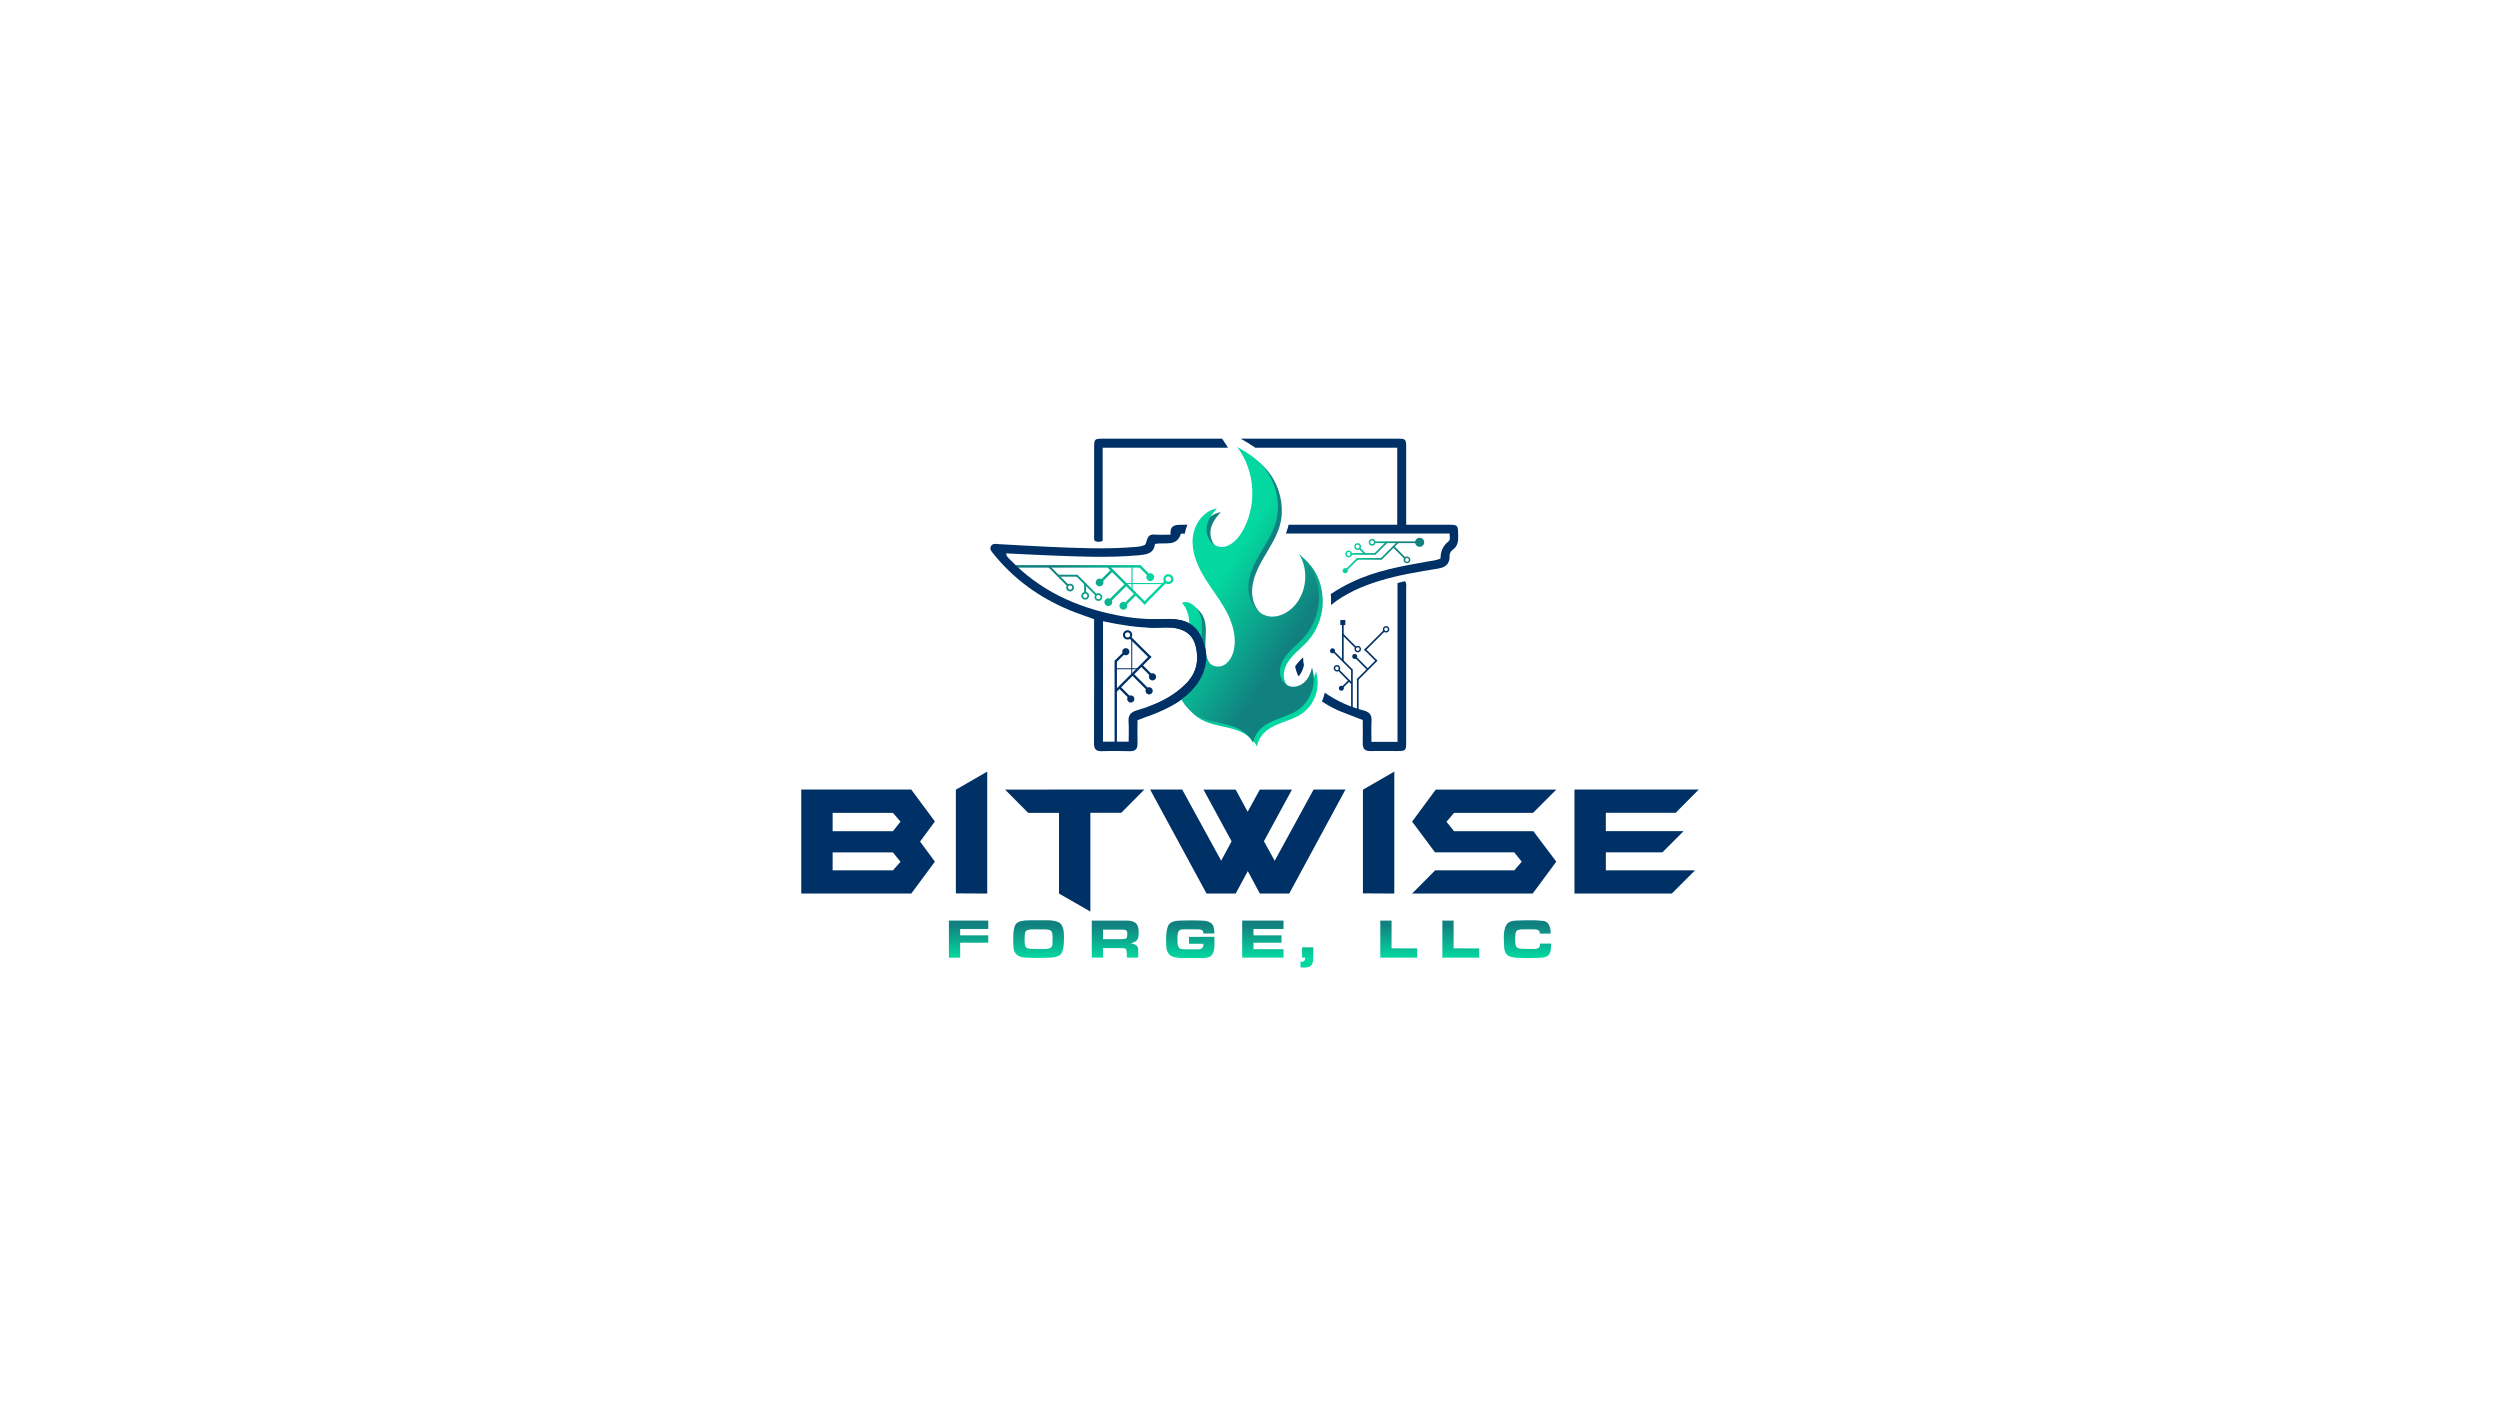
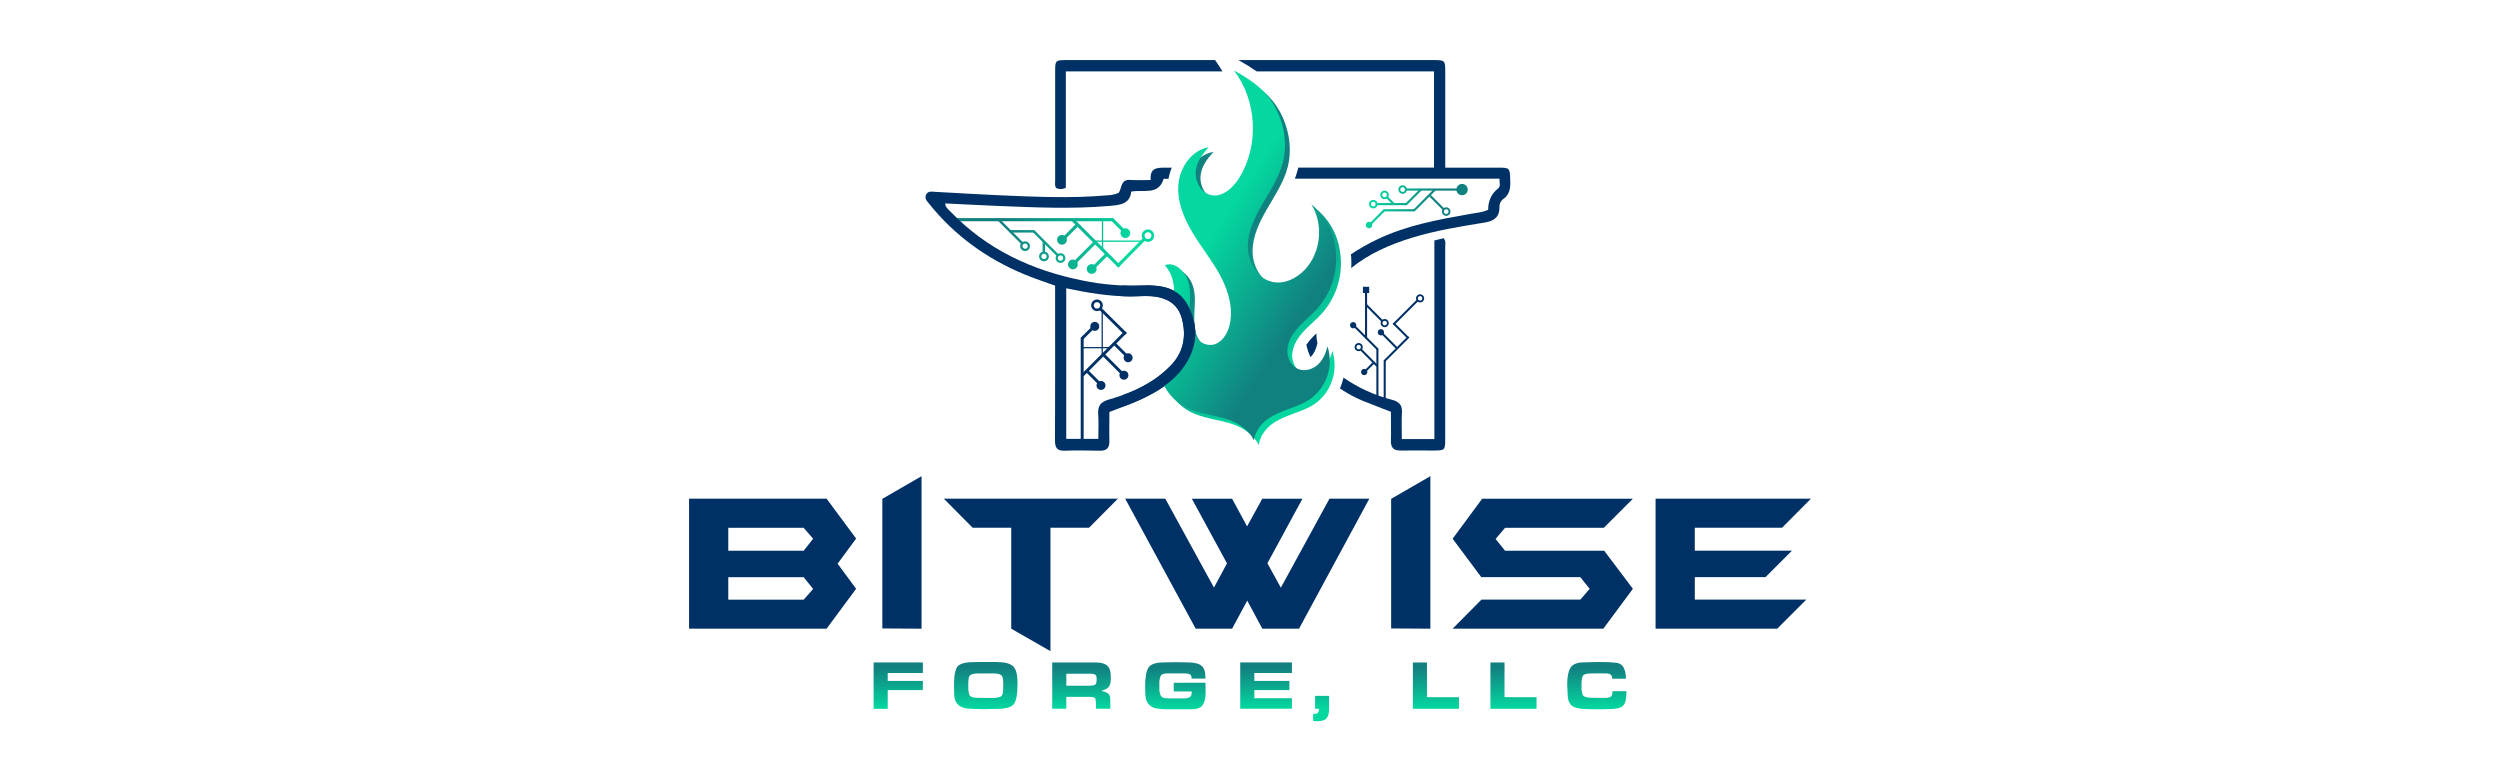
- <svg xmlns="http://www.w3.org/2000/svg" xmlns:xlink="http://www.w3.org/1999/xlink" id="Layer_1" data-name="Layer 1" viewBox="0 0 1920 1080">
+ <svg xmlns="http://www.w3.org/2000/svg" xmlns:xlink="http://www.w3.org/1999/xlink" id="Layer_1" data-name="Layer 1" viewBox="192 300 1536 480">
  <defs>
    <style>.cls-1{fill:url(#linear-gradient);}.cls-2{fill:url(#linear-gradient-2);}.cls-3{fill:url(#linear-gradient-3);}.cls-4{fill:url(#linear-gradient-4);}.cls-5{fill:url(#linear-gradient-5);}.cls-6{fill:url(#linear-gradient-6);}.cls-7{fill:url(#linear-gradient-7);}.cls-8{fill:url(#linear-gradient-8);}.cls-9{fill:url(#linear-gradient-9);}.cls-10{fill:url(#linear-gradient-10);}.cls-11{fill:url(#linear-gradient-11);}.cls-12{fill:url(#linear-gradient-12);}.cls-13{fill:url(#linear-gradient-13);}.cls-14{fill:url(#linear-gradient-14);}.cls-15{fill:url(#linear-gradient-15);}.cls-16{fill:url(#linear-gradient-16);}.cls-17{fill:url(#linear-gradient-17);}.cls-18{fill:url(#linear-gradient-18);}.cls-19{fill:url(#linear-gradient-19);}.cls-20{fill:url(#linear-gradient-20);}.cls-21{fill:url(#linear-gradient-21);}.cls-22{fill:#003166;}.cls-23{fill:url(#linear-gradient-22);}.cls-24{fill:url(#linear-gradient-23);}.cls-25{fill:url(#linear-gradient-24);}.cls-26{fill:url(#linear-gradient-25);}.cls-27{fill:url(#linear-gradient-26);}.cls-28{fill:url(#linear-gradient-27);}.cls-29{fill:url(#linear-gradient-28);}.cls-30{fill:url(#linear-gradient-29);}.cls-31{fill:url(#linear-gradient-30);}.cls-32{fill:url(#linear-gradient-31);}.cls-33{fill:url(#linear-gradient-32);}.cls-34{fill:url(#linear-gradient-33);}.cls-35{fill:url(#linear-gradient-34);}.cls-36{fill:url(#linear-gradient-35);}.cls-37{fill:url(#linear-gradient-36);}.cls-38{fill:url(#linear-gradient-37);}.cls-39{fill:url(#linear-gradient-38);}.cls-40{fill:url(#linear-gradient-39);}.cls-41{fill:url(#linear-gradient-40);}.cls-42{fill:url(#linear-gradient-41);}.cls-43{fill:url(#linear-gradient-42);}.cls-44{fill:url(#linear-gradient-43);}.cls-45{fill:url(#linear-gradient-44);}.cls-46{fill:url(#linear-gradient-45);}.cls-47{fill:url(#linear-gradient-46);}</style>
    <linearGradient id="linear-gradient" x1="885.87" y1="446.72" x2="810.1" y2="438.66" gradientTransform="translate(561.86 -470.81) rotate(45)" gradientUnits="userSpaceOnUse">
      <stop offset="0" stop-color="#04d79f" />
      <stop offset="1" stop-color="#118180" />
    </linearGradient>
    <linearGradient id="linear-gradient-2" x1="884.19" y1="462.51" x2="808.42" y2="454.45" gradientTransform="translate(579.89 -478.49) rotate(45)" xlink:href="#linear-gradient" />
    <linearGradient id="linear-gradient-3" x1="884.6" y1="458.58" x2="808.84" y2="450.52" gradientTransform="translate(572.74 -472.93) rotate(44.95)" xlink:href="#linear-gradient" />
    <linearGradient id="linear-gradient-4" x1="886.43" y1="441.4" x2="810.67" y2="433.34" gradientTransform="matrix(1, 0, 0, 1, 0, 0)" xlink:href="#linear-gradient" />
    <linearGradient id="linear-gradient-5" x1="886.62" y1="439.63" x2="810.86" y2="431.57" gradientTransform="matrix(1, 0, 0, 1, 0, 0)" xlink:href="#linear-gradient" />
    <linearGradient id="linear-gradient-6" x1="885" y1="454.9" x2="809.23" y2="446.84" gradientTransform="matrix(1, 0, 0, 1, 0, 0)" xlink:href="#linear-gradient" />
    <linearGradient id="linear-gradient-7" x1="885.36" y1="451.47" x2="809.6" y2="443.41" gradientTransform="translate(571.4 -480.39) rotate(45.01)" xlink:href="#linear-gradient" />
    <linearGradient id="linear-gradient-8" x1="886.2" y1="443.57" x2="810.44" y2="435.5" gradientTransform="matrix(1, 0, 0, 1, 0, 0)" xlink:href="#linear-gradient" />
    <linearGradient id="linear-gradient-9" x1="883.82" y1="465.97" x2="808.05" y2="457.9" gradientTransform="matrix(1, 0, 0, 1, 0, 0)" xlink:href="#linear-gradient" />
    <linearGradient id="linear-gradient-10" x1="885.33" y1="451.73" x2="809.57" y2="443.66" gradientTransform="matrix(1, 0, 0, 1, 0, 0)" xlink:href="#linear-gradient" />
    <linearGradient id="linear-gradient-11" x1="883.65" y1="467.52" x2="807.89" y2="459.45" gradientTransform="matrix(1, 0, 0, 1, 0, 0)" xlink:href="#linear-gradient" />
    <linearGradient id="linear-gradient-12" x1="886.2" y1="443.6" x2="810.43" y2="435.53" gradientTransform="matrix(1, 0, 0, 1, 0, 0)" xlink:href="#linear-gradient" />
    <linearGradient id="linear-gradient-13" x1="886.01" y1="445.37" x2="810.25" y2="437.3" gradientTransform="matrix(1, 0, 0, 1, 0, 0)" xlink:href="#linear-gradient" />
    <linearGradient id="linear-gradient-14" x1="885.64" y1="448.89" x2="809.87" y2="440.82" gradientTransform="matrix(1, 0, 0, 1, 0, 0)" xlink:href="#linear-gradient" />
    <linearGradient id="linear-gradient-15" x1="884.99" y1="454.96" x2="809.22" y2="446.89" gradientTransform="translate(562.36 -458.47) rotate(45)" xlink:href="#linear-gradient" />
    <linearGradient id="linear-gradient-16" x1="885.61" y1="449.12" x2="809.85" y2="441.05" gradientTransform="matrix(1, 0, 0, 1, 0, 0)" xlink:href="#linear-gradient" />
    <linearGradient id="linear-gradient-17" x1="885.53" y1="449.92" x2="809.76" y2="441.85" gradientTransform="translate(550.7 -445.17) rotate(45)" xlink:href="#linear-gradient" />
    <linearGradient id="linear-gradient-18" x1="884.75" y1="457.23" x2="808.98" y2="449.17" gradientTransform="matrix(1, 0, 0, 1, 0, 0)" xlink:href="#linear-gradient" />
    <linearGradient id="linear-gradient-19" x1="884.67" y1="457.94" x2="808.91" y2="449.88" gradientTransform="matrix(1, 0, 0, 1, 0, 0)" xlink:href="#linear-gradient" />
    <linearGradient id="linear-gradient-20" x1="884.15" y1="462.87" x2="808.38" y2="454.81" gradientTransform="matrix(1, 0, 0, 1, 0, 0)" xlink:href="#linear-gradient" />
    <linearGradient id="linear-gradient-21" x1="884.14" y1="462.95" x2="808.37" y2="454.89" gradientTransform="matrix(1, 0, 0, 1, 0, 0)" xlink:href="#linear-gradient" />
    <linearGradient id="linear-gradient-22" x1="743.85" y1="735.18" x2="743.85" y2="710.43" gradientTransform="matrix(1, 0, 0, 1, 0, 0)" xlink:href="#linear-gradient" />
    <linearGradient id="linear-gradient-23" x1="797.65" y1="735.18" x2="797.65" y2="710.43" gradientTransform="matrix(1, 0, 0, 1, 0, 0)" xlink:href="#linear-gradient" />
    <linearGradient id="linear-gradient-24" x1="856.48" y1="735.18" x2="856.48" y2="710.43" gradientTransform="matrix(1, 0, 0, 1, 0, 0)" xlink:href="#linear-gradient" />
    <linearGradient id="linear-gradient-25" x1="914.14" y1="735.18" x2="914.14" y2="710.43" gradientTransform="matrix(1, 0, 0, 1, 0, 0)" xlink:href="#linear-gradient" />
    <linearGradient id="linear-gradient-26" x1="969.88" y1="735.18" x2="969.88" y2="710.43" gradientTransform="matrix(1, 0, 0, 1, 0, 0)" xlink:href="#linear-gradient" />
    <linearGradient id="linear-gradient-27" x1="1003.68" y1="735.18" x2="1003.68" y2="710.43" gradientTransform="matrix(1, 0, 0, 1, 0, 0)" xlink:href="#linear-gradient" />
    <linearGradient id="linear-gradient-28" x1="1074.23" y1="735.18" x2="1074.23" y2="710.43" gradientTransform="matrix(1, 0, 0, 1, 0, 0)" xlink:href="#linear-gradient" />
    <linearGradient id="linear-gradient-29" x1="1121.88" y1="735.18" x2="1121.88" y2="710.43" gradientTransform="matrix(1, 0, 0, 1, 0, 0)" xlink:href="#linear-gradient" />
    <linearGradient id="linear-gradient-30" x1="1173.06" y1="735.18" x2="1173.06" y2="710.43" gradientTransform="matrix(1, 0, 0, 1, 0, 0)" xlink:href="#linear-gradient" />
    <linearGradient id="linear-gradient-31" x1="1000.42" y1="515.27" x2="944.08" y2="453.87" gradientTransform="matrix(1, 0, 0, 1, 0, 0)" xlink:href="#linear-gradient" />
    <linearGradient id="linear-gradient-32" x1="935.53" y1="446.82" x2="995.57" y2="485.63" gradientTransform="matrix(1, 0, 0, 1, 0, 0)" xlink:href="#linear-gradient" />
    <linearGradient id="linear-gradient-33" x1="1036.94" y1="421.72" x2="1069.69" y2="433.95" gradientTransform="matrix(1, 0, 0, 1, 0, 0)" xlink:href="#linear-gradient" />
    <linearGradient id="linear-gradient-34" x1="1040.08" y1="413.32" x2="1072.82" y2="425.55" gradientTransform="translate(607.89 -626.45) rotate(44.98)" xlink:href="#linear-gradient" />
    <linearGradient id="linear-gradient-35" x1="1036.29" y1="423.47" x2="1069.03" y2="435.71" gradientTransform="matrix(1, 0, 0, 1, 0, 0)" xlink:href="#linear-gradient" />
    <linearGradient id="linear-gradient-36" x1="1040.28" y1="412.79" x2="1073.02" y2="425.03" gradientTransform="translate(611.24 -630.63) rotate(44.98)" xlink:href="#linear-gradient" />
    <linearGradient id="linear-gradient-37" x1="1043.03" y1="405.44" x2="1075.77" y2="417.67" gradientTransform="matrix(1, 0, 0, 1, 0, 0)" xlink:href="#linear-gradient" />
    <linearGradient id="linear-gradient-38" x1="1040.73" y1="411.58" x2="1073.47" y2="423.82" gradientTransform="translate(615.13 -635.77) rotate(45.02)" xlink:href="#linear-gradient" />
    <linearGradient id="linear-gradient-39" x1="1037.57" y1="420.03" x2="1070.31" y2="432.27" gradientTransform="translate(606.16 -616.03) rotate(45.02)" xlink:href="#linear-gradient" />
    <linearGradient id="linear-gradient-40" x1="1033.12" y1="431.96" x2="1065.86" y2="444.19" gradientTransform="translate(609.82 -606.48) rotate(44.95)" xlink:href="#linear-gradient" />
    <linearGradient id="linear-gradient-41" x1="1031.04" y1="437.52" x2="1063.78" y2="449.75" gradientTransform="matrix(1, 0, 0, 1, 0, 0)" xlink:href="#linear-gradient" />
    <linearGradient id="linear-gradient-42" x1="1045.21" y1="399.6" x2="1077.95" y2="411.84" gradientTransform="matrix(1, 0, 0, 1, 0, 0)" xlink:href="#linear-gradient" />
    <linearGradient id="linear-gradient-43" x1="1040.73" y1="411.58" x2="1073.47" y2="423.82" gradientTransform="matrix(1, 0, 0, 1, 0, 0)" xlink:href="#linear-gradient" />
    <linearGradient id="linear-gradient-44" x1="1035.58" y1="425.36" x2="1068.32" y2="437.59" gradientTransform="matrix(1, 0, 0, 1, 0, 0)" xlink:href="#linear-gradient" />
    <linearGradient id="linear-gradient-45" x1="1039.57" y1="414.7" x2="1072.31" y2="426.93" gradientTransform="matrix(1, 0, 0, 1, 0, 0)" xlink:href="#linear-gradient" />
    <linearGradient id="linear-gradient-46" x1="1038.29" y1="418.11" x2="1071.03" y2="430.34" gradientTransform="matrix(1, 0, 0, 1, 0, 0)" xlink:href="#linear-gradient" />
  </defs>
  <rect class="cls-1" x="842.16" y="441.85" width="14.21" height="1.94" transform="translate(-64.38 730.21) rotate(-45)" />
  <rect class="cls-2" x="860.42" y="459.77" width="14.21" height="1.94" transform="translate(-71.7 748.39) rotate(-45)" />
  <rect class="cls-3" x="848.21" y="454.77" width="19.48" height="1.94" transform="translate(-71.22 739.34) rotate(-44.95)" />
  <rect class="cls-4" x="776.05" y="434" width="99.89" height="1.94" />
  <polygon class="cls-5" points="874.57 435.37 882.86 443.73 884.24 442.36 875.95 434 874.57 435.37" />
  <polygon class="cls-6" points="877.73 463.01 894.74 445.83 896.12 447.2 879.1 464.38 877.73 463.01" />
  <rect class="cls-7" x="864.44" y="429.05" width="1.94" height="40.59" transform="translate(-64.2 743.74) rotate(-45.01)" />
  <path class="cls-8" d="M883.42,446.24a3,3,0,1,1,3-3A3,3,0,0,1,883.42,446.24Z" />
  <path class="cls-9" d="M851.2,465.46a3,3,0,1,1,3-3A3,3,0,0,1,851.2,465.46Z" />
  <path class="cls-10" d="M844.47,450.34a3,3,0,1,1,3-3A3,3,0,0,1,844.47,450.34Z" />
  <path class="cls-11" d="M862.74,468.26a3,3,0,1,1,3-3A3,3,0,0,1,862.74,468.26Z" />
  <path class="cls-12" d="M893.49,444.78a3.83,3.83,0,1,1,3.82,3.83A3.82,3.82,0,0,1,893.49,444.78Zm5.93,0a2.11,2.11,0,1,0-2.11,2.11A2.11,2.11,0,0,0,899.42,444.78Z" />
  <rect class="cls-13" x="868.97" y="434.36" width="0.83" height="18.46" />
  <rect class="cls-14" x="863.71" y="447.76" width="30.5" height="0.83" />
  <rect class="cls-15" x="833.84" y="438.73" width="1.52" height="21.73" transform="translate(-73.46 721.83) rotate(-45)" />
  <rect class="cls-16" x="812.47" y="441.37" width="14.98" height="1.52" />
  <rect class="cls-17" x="811.96" y="431.55" width="1.52" height="21.23" transform="translate(-74.62 704.19) rotate(-45)" />
  <rect class="cls-18" x="832.58" y="448.02" width="1.52" height="7.49" />
  <path class="cls-19" d="M819.69,449.14a3,3,0,1,1,0,4.23A3,3,0,0,1,819.69,449.14Zm3.28,3.28a1.65,1.65,0,0,0,0-2.33,1.64,1.64,0,0,0-2.33,0,1.65,1.65,0,0,0,2.33,2.33Z" />
  <path class="cls-20" d="M841.45,456.44a3,3,0,1,1,0,4.22A3,3,0,0,1,841.45,456.44Zm3.27,3.28a1.65,1.65,0,0,0-2.33-2.34,1.65,1.65,0,0,0,2.33,2.34Z" />
  <path class="cls-21" d="M831.29,455.44a3,3,0,1,1,0,4.22A3,3,0,0,1,831.29,455.44Zm3.28,3.27a1.65,1.65,0,1,0-2.33,0A1.65,1.65,0,0,0,834.57,458.71Z" />
  <path class="cls-22" d="M718,661.75l-18.14,24.51H615.36V606.38h84.49L718,630.88l-11.37,15.44ZM691.59,631l-5.82-6.7H639.46v14.08h46.31Zm0,30.87-5.82-7.24H639.46v13.81h46.31Z" />
  <path class="cls-22" d="M758.2,686.26l-24.1-.14V606.49l24.1-13.92Z" />
  <path class="cls-22" d="M878.84,606.38,861.1,624.25H837.4v75.82l-24.09-13.81v-62h-23.7l-17.73-17.87Z" />
  <path class="cls-22" d="M1033.32,606.38l-43.19,79.88H967.56L958.31,669,949,686.26H926.63L883.3,606.38h24.64L937.86,661l8-14.86-21.59-39.72H949l9.21,17,9.33-17h24.68L970.7,646.07l8.26,15,29.88-54.7Z" />
  <path class="cls-22" d="M1070.82,686.26l-24.1-.14V606.49l24.1-13.92Z" />
  <path class="cls-22" d="M1195.24,661.75l-18.14,24.51h-92.61l17.73-17.87H1163l5.69-6.61-5.76-7.2h-60.85L1084.49,631l18.14-24.57h92.61l-17.87,17.87h-60.66l-5.82,6.83,5.82,7.25h60.93Z" />
  <path class="cls-22" d="M1304.64,606.38l-17.74,17.87h-53.62v14.08H1293l-16.25,16.25h-43.46v13.81h68.51l-17.87,17.87h-74.74V606.38Z" />
  <path class="cls-23" d="M759,707v6.49H737.41v4.86H759V724H737.41V735.5h-8.66V707Z" />
  <path class="cls-24" d="M797.05,706.74l6.91,0q7.59,0,10.39,2.51t2.79,10.07v1.37q0,8.87-2.21,11.88t-11.22,3l-6.53.12-2.73,0-5.89-.22c-3.3,0-5.84-.74-7.64-2.24s-2.68-3.9-2.68-7.23l-.09-5.24q0-8.67,2.22-11.33t10.54-2.67Zm-4.69,22,4.65.08,4.43,0a12.85,12.85,0,0,0,5.27-.79c1.07-.53,1.6-1.84,1.6-3.92l.09-3.85a20.16,20.16,0,0,0-.24-3.36,3.41,3.41,0,0,0-1-2.05,4.07,4.07,0,0,0-2.15-.88,21,21,0,0,0-3-.21l-8.62,0a12.93,12.93,0,0,0-4.48.6,2.85,2.85,0,0,0-1.77,2.55,26.83,26.83,0,0,0-.23,3.23V722c0,2.63.3,4.39.91,5.31S789.94,728.72,792.36,728.72Z" />
  <path class="cls-25" d="M865,707q5.12,0,7.32,2t2.19,7a22.07,22.07,0,0,1-.21,3.29,6.19,6.19,0,0,1-.85,2.37,4.44,4.44,0,0,1-1.5,1.49,23,23,0,0,1-3.58,1.39,8.78,8.78,0,0,1,4.39,1.51c.94.76,1.41,2.07,1.41,3.95v5.46h-8.79v-2.73a12.4,12.4,0,0,0-.36-3.33c-.24-.82-1.37-1.24-3.39-1.24H847.14v7.3h-8.66V707Zm-3.63,14.25c2,0,3.19-.24,3.67-.72s.73-1.57.73-3.25a6.05,6.05,0,0,0-.28-2.09,1.66,1.66,0,0,0-1.15-.93,6.91,6.91,0,0,0-1.43-.3c-.37,0-.81,0-1.32,0H847.14v7.34h14.2Z" />
  <path class="cls-26" d="M932.67,719.46l.05,6q0,5.25-1.82,7.79c-1.2,1.69-3.56,2.53-7.06,2.53l-4.52,0-5.16,0-4.48,0a36.41,36.41,0,0,1-7.79-.66,7.58,7.58,0,0,1-4.56-2.92q-1.7-2.26-1.69-6.91l-.08-3.59q0-8.31,2.05-11.52t9.64-3.2l6.48-.12,2.39,0,5.8.13q5.64,0,8.17,1.94c1.7,1.3,2.54,3.79,2.54,7.49v.51h-8.49a4.61,4.61,0,0,0-.3-1.75,1.82,1.82,0,0,0-1.11-1,5.86,5.86,0,0,0-1.55-.36c-.5,0-1.22-.07-2.16-.07l-10,0c-2,0-3.35.5-3.89,1.49a11.35,11.35,0,0,0-.81,5v2.64a9.18,9.18,0,0,0,.81,4.38,3,3,0,0,0,2.31,1.62c1,.12,1.76.2,2.3.23s1.22,0,2,0l7.72,0a6.84,6.84,0,0,0,3.44-.73,2.88,2.88,0,0,0,1.25-2.73l0-.81h-11v-5.33Z" />
  <path class="cls-27" d="M985.75,707v6.49H962.67v4.86h21.54V724H962.67v5h23.08v6.44H954V707Z" />
  <path class="cls-28" d="M1001.32,743.09h-.64a12.62,12.62,0,0,1-1.88-.13v-4.43l.89.08a2.47,2.47,0,0,0,2.1-.79,3.85,3.85,0,0,0,.59-2.32H1000v-7.94h8.58v7.94q0,4.14-1.56,5.86C1006,742.52,1004.07,743.09,1001.32,743.09Z" />
  <path class="cls-29" d="M1088.39,728.37v7.13h-28.32V707h8.66v21.33Z" />
  <path class="cls-30" d="M1136.05,728.37v7.13h-28.33V707h8.66v21.33Z" />
  <path class="cls-31" d="M1191.25,725.9q0,5.88-2.15,7.83t-8.51,1.94l-6.62.13-5.37-.09q-8.58,0-11-2.24c-1.64-1.49-2.45-3.82-2.45-7l-.26-6q0-7,2.05-10.26t8.36-3.26l8.11-.21c2.36,0,4.31,0,5.84.06s3.4.18,5.59.41a5.61,5.61,0,0,1,4.69,2.88,14.32,14.32,0,0,1,1.41,6.93h-8.4a2.93,2.93,0,0,0-1-2.59,5.51,5.51,0,0,0-3-.65l-2.44-.05h-2.38l-4.4.05q-3.93,0-4.8,1.44t-.87,6q0,4.66,1,6.07t5.46,1.4l3.37.08,4.44,0a7.13,7.13,0,0,0,3.71-.72c.74-.48,1.11-1.6,1.11-3.38h8.49Z" />
  <path class="cls-22" d="M1079.94,452.06q.06,58.77,0,117.54c0,7-.2,7.18-7,7.2s-13.64-.09-20.46,0c-4.25.09-6-1.74-5.9-6,.17-5.92,0-11.85,0-17.8-6-2.35-11.73-4.49-17.36-6.76a81.67,81.67,0,0,1-13.95-7.54,36.3,36.3,0,0,0,2.17-6.69,92.46,92.46,0,0,0,29.91,13.64c4.65,1.26,6.26,3.5,6,8.1-.3,5.19-.07,10.42-.07,16h20v-122l5.7-1.4C1080.51,448.24,1079.94,450.22,1079.94,452.06Z" />
  <path class="cls-22" d="M1000.79,504.84a28,28,0,0,0,.63,6.11l-.07.3c-.87,3.6-2.21,6.28-4,8l-.18.15a33.45,33.45,0,0,1-2.53-7.56,27.52,27.52,0,0,1,3-3.79C998.62,506.92,999.68,505.88,1000.79,504.84Z" />
  <path class="cls-22" d="M938.55,336.91c1.67,2.35,3.18,4.67,4.55,6.95H846.85v71.47a6.46,6.46,0,0,1-6,.15c-.93-1.48-.56-3.09-.56-4.62q-.06-33.58,0-67.17c0-6.52.28-6.78,6.86-6.78Z" />
  <path class="cls-22" d="M1115.58,422.31a5.6,5.6,0,0,0-2.28,5c0,5.94-3.21,8.47-9,9.4-15.17,2.47-30.38,4.9-45.11,9.46-13.48,4.16-26.2,9.74-37,18.51a51,51,0,0,0,0-6.42c-.05-.66-.11-1.32-.18-2a123.54,123.54,0,0,1,16.31-9.24c18.19-8.74,37.83-12.15,57.45-15.68,3.4-.62,6.94-.75,10.56-2.46,0-5.1,1.72-9.62,6-13,2-1.56.72-3.86,1-6.1H987.58c.64-1.71,1.21-3.47,1.69-5.28.13-.5.25-1,.37-1.51q38.37,0,76.75,0h6.67V343.86H964.11a125.54,125.54,0,0,0-11.23-6.95h120.4c6.38,0,6.68.33,6.68,6.95q0,26.49,0,53V403h31.94c7.95,0,7.75,0,8,8.28C1120.09,415.79,1119.47,419.59,1115.58,422.31Z" />
  <path class="cls-22" d="M922,487.82A21,21,0,0,0,909.36,477a25.19,25.19,0,0,0-2.65-.73,48.88,48.88,0,0,0-12.68-.85,154.22,154.22,0,0,1-37-3.09c-31.07-6.23-58.71-19.06-80.95-42.22-1.35-1.41-3.19-2.56-3.36-5.13,10.94.52,21.59,1.11,32.23,1.54,22.88.91,45.75,2,68.62,0,6.14-.56,12.62-.87,13.47-8.8,7.7-1.42,16.81,2.46,19.88-7.86h3a34.12,34.12,0,0,1,2-6.85c-1.15,0-2.31,0-3.46,0-5.33,0-10.1-.2-9.48,7.59-4.49,0-8.51.27-12.48-.06-6.1-.48-5.16,5.08-7.15,7.93a18.52,18.52,0,0,1-6.76,1.52c-22.53,2-45.06.92-67.59-.06-12.75-.55-25.48-1.39-38.23-2.05-2-.11-4.41-.76-5.68,1.54-1.4,2.53.59,4.24,1.95,6,.84,1.11,1.75,2.17,2.66,3.23,16.39,19.16,36.68,32.71,60.12,41.68,4.69,1.81,9.47,3.39,14.44,5.16v6c0,29.73.07,59.46-.07,89.2,0,4.46,1.33,6.39,6,6.23,7.17-.26,14.35-.17,21.52,0,4.23.09,6-1.71,5.91-6-.17-5.92,0-11.85,0-17.81,6.78-2.66,12.91-4.74,18.76-7.41a104.51,104.51,0,0,0,9.6-4.93l1.28-.77c6.78-4.14,12.81-9.26,17.32-16.21C928,512.16,928.19,499.76,922,487.82Zm-10.93,37a64,64,0,0,1-10,8.36c-.63.43-1.27.85-1.92,1.25-7.89,5-16.66,8.4-25.77,11-5.34,1.54-7,4-6.64,9.19.35,4.84.07,9.74.07,15H847.1V477.12c13.29,2.82,26.18,4.95,39.33,5,5.73,0,11.46-.76,17.22.45a24.36,24.36,0,0,1,3,.82,18.48,18.48,0,0,1,3.17,1.37c4.31,2.32,7.19,6.11,8.53,11.58C921,507.12,919,516.77,911.09,524.86Z" />
  <path class="cls-32" d="M1010.59,515.6c3.93,11.95-.64,25.75-11.1,32.73-4.76,3.17-10.32,4.86-15.65,6.91s-10.71,4.64-14.32,9.06a19,19,0,0,0-4.17,9.1,18.2,18.2,0,0,0-2.76-4.25,24.45,24.45,0,0,0-3.31-3.19,32.41,32.41,0,0,0-9.89-5.34c-8.86-3-18.6-3.48-26.79-8a29.73,29.73,0,0,1-7.55-5.93,31.49,31.49,0,0,1-7.26-13.08,44.66,44.66,0,0,0,10.33-11c6.88-10.56,7-21.9,1.39-32.8a20.72,20.72,0,0,0-3.3-4.72c.48-7.12-.84-14.14-5.57-19.27,2.8-1.21,5.69-.44,8.16,1.32h0a16.89,16.89,0,0,1,4.93,5.72c2.61,4.89,2.57,10.72,2.27,16.26s-.77,11.26,1.11,16.48a15.73,15.73,0,0,0,2.44,4.38c2.47,3.1,6.09,5.22,10,4.76,5.52-.64,9.27-6.09,10.7-11.46,2.72-10.22-.32-21.18-5.25-30.53s-11.69-17.62-17.16-26.66-9.73-19.38-8.85-29.91c.64-7.61,4.61-15.21,10.7-19.53a19.14,19.14,0,0,1,7.89-3.35c-4.1,4.56-7.63,9.16-8,15.28a15.27,15.27,0,0,0,3,9.83,11,11,0,0,0,6.36,4.28c7.12,1.6,13.66-4.43,17.48-10.65,12.27-19.92,10.88-47.34-3.32-65.93a88.92,88.92,0,0,1,15.29,10.22,43.41,43.41,0,0,1,9.82,12c5.75,10.45,7.9,23,4.89,34.58C980.7,412,975.34,420,970.6,428.17s-9.06,17-9,26.43a24.84,24.84,0,0,0,5.7,15.63,17.08,17.08,0,0,0,9.31,5.81c7.36,1.63,15.06-2.15,20.19-7.68,9.8-10.57,11.43-27.84,3.78-40.06l.72.61c9.06,7.78,13.62,17.8,14.49,29.82a46.42,46.42,0,0,1-11.81,34.1c-3.48,3.82-7.58,7-11.08,10.83s-6.47,8.41-6.92,13.56a13.48,13.48,0,0,0,2.35,8.84,9.85,9.85,0,0,0,4.74,3.68c4,1.41,8.62-.12,11.7-3a18.45,18.45,0,0,0,4.16-6.14A30.13,30.13,0,0,0,1010.59,515.6Z" />
  <path class="cls-33" d="M1009,520.57a28.9,28.9,0,0,1-12.48,24.91c-4.76,3.17-10.32,4.85-15.65,6.9s-10.71,4.64-14.32,9.07a19.61,19.61,0,0,0-3.91,7.7c-.11.47-.2.94-.26,1.4a18.53,18.53,0,0,0-3.05-4.59,30.42,30.42,0,0,0-12.91-8.19c-8.86-3-18.6-3.48-26.79-8a29.14,29.14,0,0,1-4.53-3.08,31.5,31.5,0,0,1-8.88-11.89c.55-.38,1.09-.78,1.62-1.19a44.66,44.66,0,0,0,10.33-11c6.88-10.56,7-21.9,1.39-32.8a20.72,20.72,0,0,0-3.3-4.72,17.43,17.43,0,0,0-3-2.62c.53-7.2-.77-14.32-5.55-19.51,4-1.74,8.3.66,11.18,4.18h0a17.89,17.89,0,0,1,1.91,2.87c2.61,4.89,2.57,10.72,2.27,16.26s-.77,11.25,1.11,16.47a15.21,15.21,0,0,0,5.46,7.24,10.09,10.09,0,0,0,6.93,1.91c5.52-.64,9.27-6.09,10.7-11.46,2.72-10.22-.32-21.18-5.25-30.54s-11.69-17.61-17.16-26.66-9.73-19.37-8.85-29.91,8.17-21.06,18.59-22.88a46.37,46.37,0,0,0-4.87,6.21,18.61,18.61,0,0,0-3.1,9.08c-.26,4.88,2,10.09,6,12.68a9.94,9.94,0,0,0,3.34,1.43c7.12,1.59,13.66-4.44,17.48-10.65,12.27-19.92,10.88-47.35-3.32-65.93,6.93,3.85,13.2,7.79,18.31,13.07a42,42,0,0,1,6.8,9.16c5.75,10.45,7.9,23,4.89,34.58-2.37,9.12-7.73,17.11-12.47,25.25s-9.06,17-9,26.43c0,7,3.27,14.38,8.72,18.49a16.12,16.12,0,0,0,6.29,2.95c7.36,1.64,15.06-2.14,20.19-7.67,9.8-10.57,11.43-27.84,3.78-40.06a44.38,44.38,0,0,1,3.74,3.46c7.07,7.33,10.71,16.36,11.47,27A46.43,46.43,0,0,1,1001,490c-3.48,3.82-7.58,7-11.08,10.83s-6.47,8.41-6.92,13.55c-.4,4.51,1.6,9.4,5.37,11.7a8.27,8.27,0,0,0,1.72.83c4,1.4,8.62-.13,11.7-3s4.81-7,5.8-11.1A28.07,28.07,0,0,1,1009,520.57Z" />
  <path class="cls-22" d="M922,487.82c-5.76-11.16-16.63-12.88-28-12.4-4.12.17-8.23.15-12.32,0V482c1.57.06,3.14.1,4.72.11,5.73,0,11.46-.76,17.22.45,7.8,1.63,12.8,6,14.7,13.77,2.65,10.79.63,20.44-7.26,28.53-8.36,8.58-18.49,14-29.38,17.95v7.13c3.67-1.39,7.19-2.75,10.59-4.3,11.08-5.08,21.38-11.42,28.2-21.91C928,512.16,928.19,499.75,922,487.82Z" />
  <rect class="cls-22" x="1042.13" y="521.4" width="1.27" height="29.24" />
  <rect class="cls-22" x="1029.45" y="524.66" width="7.95" height="1.27" transform="translate(-68.41 885.65) rotate(-45.05)" />
  <polygon class="cls-22" points="1027.76 515.28 1037.71 525.32 1038.61 524.42 1028.66 514.38 1027.76 515.28" />
  <polygon class="cls-22" points="1030.75 487.59 1040.7 497.62 1041.6 496.73 1031.65 486.69 1030.75 487.59" />
  <polygon class="cls-22" points="1039.83 504.37 1049.78 514.4 1050.68 513.5 1040.73 503.47 1039.83 504.37" />
  <rect class="cls-22" x="1039.49" y="513.76" width="21.06" height="1.27" transform="translate(-56.18 893.16) rotate(-45)" />
  <rect class="cls-22" x="1045.02" y="491.28" width="21.06" height="1.27" transform="translate(-38.67 890.48) rotate(-45)" />
  <rect class="cls-22" x="1037.64" y="514.22" width="1.27" height="29.24" />
  <rect class="cls-22" x="1030.38" y="496.69" width="1.27" height="21.06" transform="translate(-56.68 877.61) rotate(-45)" />
  <rect class="cls-22" x="1051.9" y="496.65" width="1.27" height="12.54" transform="translate(-47.17 892.02) rotate(-45.02)" />
  <rect class="cls-22" x="1030.67" y="478.55" width="1.27" height="29.24" />
  <rect class="cls-22" x="1029.38" y="476.19" width="3.85" height="3.85" />
  <path class="cls-22" d="M1023.38,501.75a1.94,1.94,0,1,1,1.94-1.94A1.94,1.94,0,0,1,1023.38,501.75Z" />
  <path class="cls-22" d="M1040.42,506.09a1.94,1.94,0,1,1,1.94-1.94A1.94,1.94,0,0,1,1040.42,506.09Z" />
  <path class="cls-22" d="M1030.17,530.5a1.94,1.94,0,1,1,1.94-1.94A1.94,1.94,0,0,1,1030.17,530.5Z" />
  <path class="cls-22" d="M1024.26,513.26a2.51,2.51,0,1,1,2.5,2.5A2.5,2.5,0,0,1,1024.26,513.26Zm3.88,0a1.38,1.38,0,1,0-1.38,1.38A1.38,1.38,0,0,0,1028.14,513.26Z" />
  <path class="cls-22" d="M1040.26,498.51a2.5,2.5,0,1,1,2.5,2.5A2.5,2.5,0,0,1,1040.26,498.51Zm3.88,0a1.38,1.38,0,1,0-1.38,1.38A1.38,1.38,0,0,0,1044.14,498.51Z" />
  <path class="cls-22" d="M1062,483.31a2.5,2.5,0,1,1,2.5,2.5A2.5,2.5,0,0,1,1062,483.31Zm3.88,0a1.38,1.38,0,1,0-1.38,1.38A1.38,1.38,0,0,0,1065.89,483.31Z" />
  <rect class="cls-22" x="863.31" y="525.73" width="1.81" height="13.23" transform="translate(-123.3 767) rotate(-45)" />
  <rect class="cls-22" x="879.99" y="508.72" width="1.81" height="13.23" transform="translate(-106.38 773.83) rotate(-45)" />
  <rect class="cls-22" x="875.34" y="515.17" width="1.81" height="18.15" transform="translate(-114.27 772.29) rotate(-44.95)" />
  <rect class="cls-22" x="855.99" y="507.49" width="1.81" height="66.4" />
  <polygon class="cls-22" points="857.27 508.76 865.05 501.04 863.78 499.76 855.99 507.49 857.27 508.76" />
  <polygon class="cls-22" points="883.01 505.83 867.01 489.98 868.29 488.7 884.29 504.55 883.01 505.83" />
  <rect class="cls-22" x="851.38" y="516.39" width="37.81" height="1.81" transform="translate(-110.83 767.1) rotate(-45.01)" />
  <path class="cls-22" d="M867.39,500.52a2.76,2.76,0,1,1-2.76-2.76A2.76,2.76,0,0,1,867.39,500.52Z" />
  <path class="cls-22" d="M885.3,530.53a2.77,2.77,0,1,1-2.76-2.76A2.77,2.77,0,0,1,885.3,530.53Z" />
  <path class="cls-22" d="M871.22,536.8a2.77,2.77,0,1,1-2.77-2.76A2.77,2.77,0,0,1,871.22,536.8Z" />
  <path class="cls-22" d="M887.9,519.79a2.77,2.77,0,1,1-2.76-2.76A2.76,2.76,0,0,1,887.9,519.79Z" />
  <path class="cls-22" d="M866,491.15a3.57,3.57,0,1,1,3.56-3.57A3.57,3.57,0,0,1,866,491.15Zm0-5.53a2,2,0,1,0,2,2A2,2,0,0,0,866,485.62Z" />
  <rect class="cls-22" x="856.33" y="513.22" width="17.2" height="0.77" />
  <rect class="cls-22" x="868.81" y="490.47" width="0.77" height="28.41" />
  <rect class="cls-34" x="1037.33" y="424.75" width="19.06" height="1.33" />
  <rect class="cls-35" x="1053.99" y="420.3" width="13.14" height="1.33" transform="translate(12.78 872.82) rotate(-44.98)" />
  <rect class="cls-36" x="1042.09" y="428.54" width="19.06" height="1.33" />
  <rect class="cls-37" x="1057.97" y="422.19" width="18.49" height="1.33" transform="translate(13.42 878.14) rotate(-44.98)" />
  <rect class="cls-38" x="1055.72" y="415.79" width="33.56" height="1.33" />
  <rect class="cls-39" x="1073.93" y="417.67" width="1.33" height="13.14" transform="translate(14.94 884.52) rotate(-45.02)" />
  <rect class="cls-40" x="1045.62" y="420.01" width="1.33" height="6.57" transform="translate(7.31 864.22) rotate(-45.02)" />
  <rect class="cls-41" x="1031.16" y="433.06" width="13.36" height="1.33" transform="translate(-3.06 860.05) rotate(-44.95)" />
  <path class="cls-42" d="M1033.12,436.26a2,2,0,1,1-2,2A2,2,0,0,1,1033.12,436.26Z" />
  <path class="cls-43" d="M1090.3,413a3.48,3.48,0,1,1-3.48,3.48A3.48,3.48,0,0,1,1090.3,413Z" />
  <path class="cls-44" d="M1056.38,416.45a2.62,2.62,0,1,1-2.62-2.62A2.62,2.62,0,0,1,1056.38,416.45Zm-4.06,0a1.45,1.45,0,1,0,1.44-1.44A1.44,1.44,0,0,0,1052.32,416.45Z" />
  <path class="cls-45" d="M1038.37,425.42a2.63,2.63,0,1,1-2.63-2.62A2.63,2.63,0,0,1,1038.37,425.42Zm-4.07,0a1.45,1.45,0,1,0,1.44-1.45A1.45,1.45,0,0,0,1034.3,425.42Z" />
  <path class="cls-46" d="M1083.16,430a2.62,2.62,0,1,1-2.62-2.62A2.62,2.62,0,0,1,1083.16,430Zm-4.07,0a1.45,1.45,0,1,0,1.45-1.44A1.45,1.45,0,0,0,1079.09,430Z" />
  <path class="cls-47" d="M1045.28,419.74a2.62,2.62,0,1,1-2.62-2.62A2.62,2.62,0,0,1,1045.28,419.74Zm-4.06,0a1.45,1.45,0,1,0,1.44-1.44A1.44,1.44,0,0,0,1041.22,419.74Z" />
</svg>
